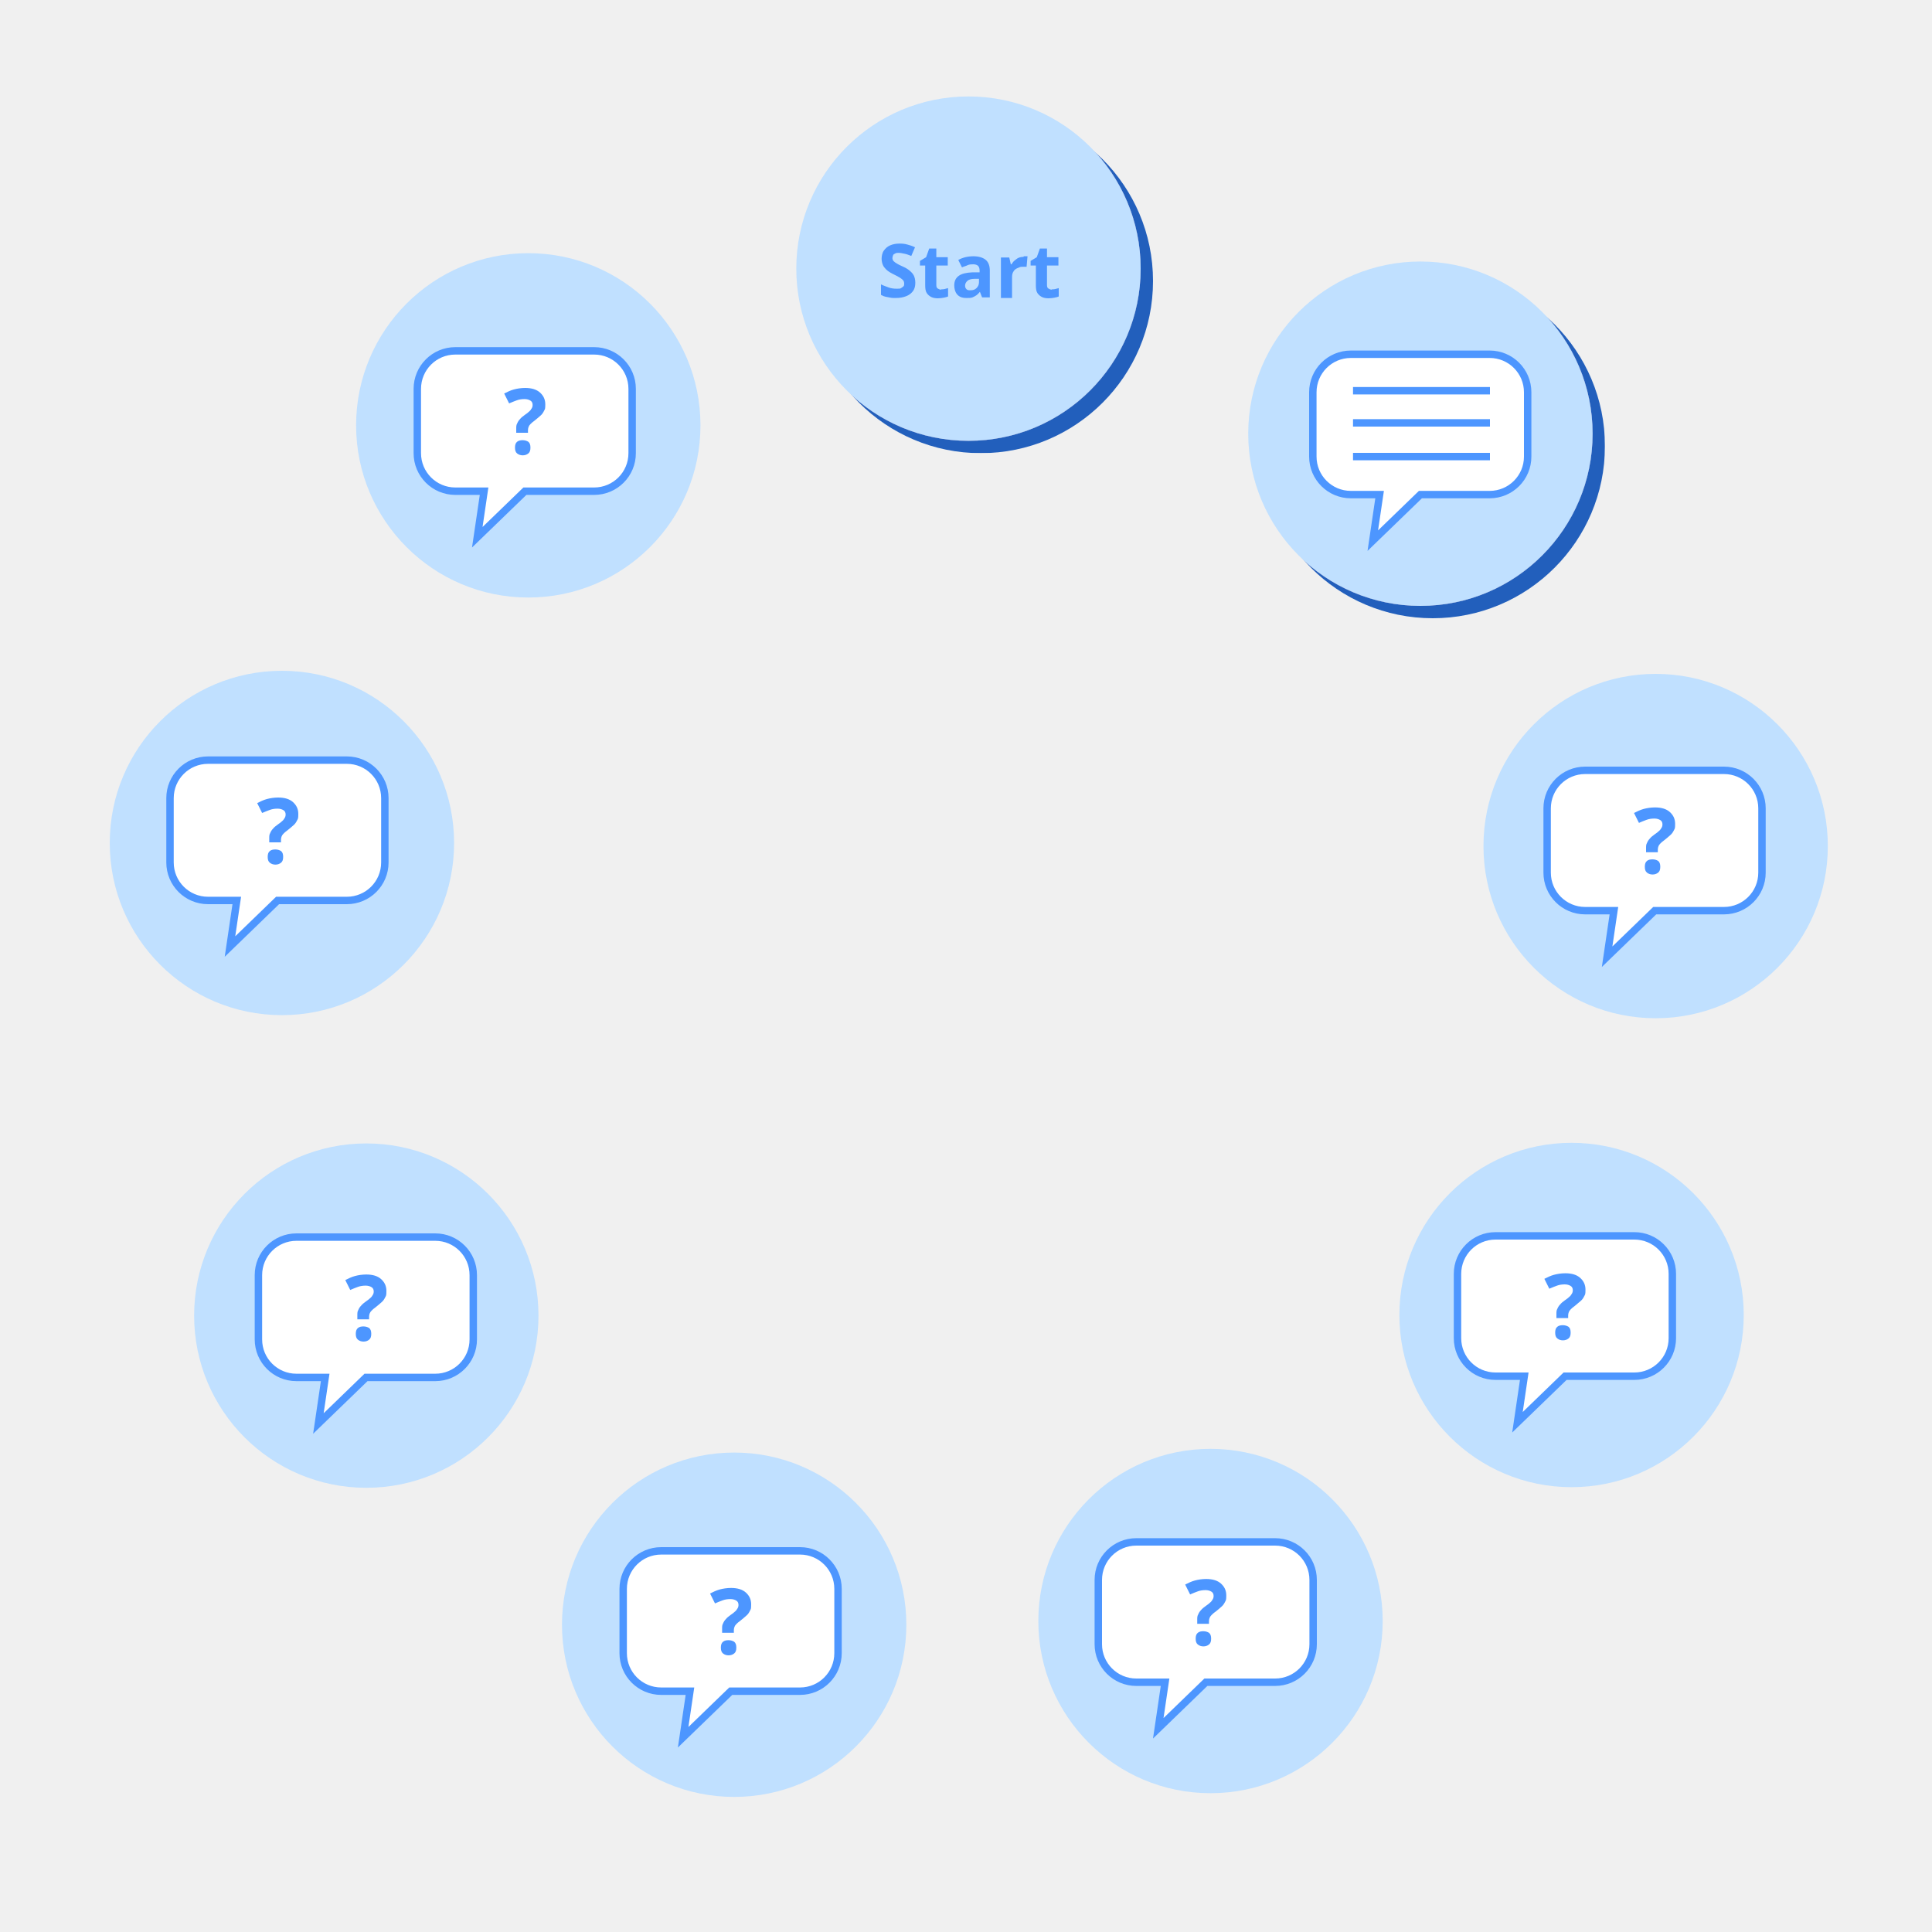
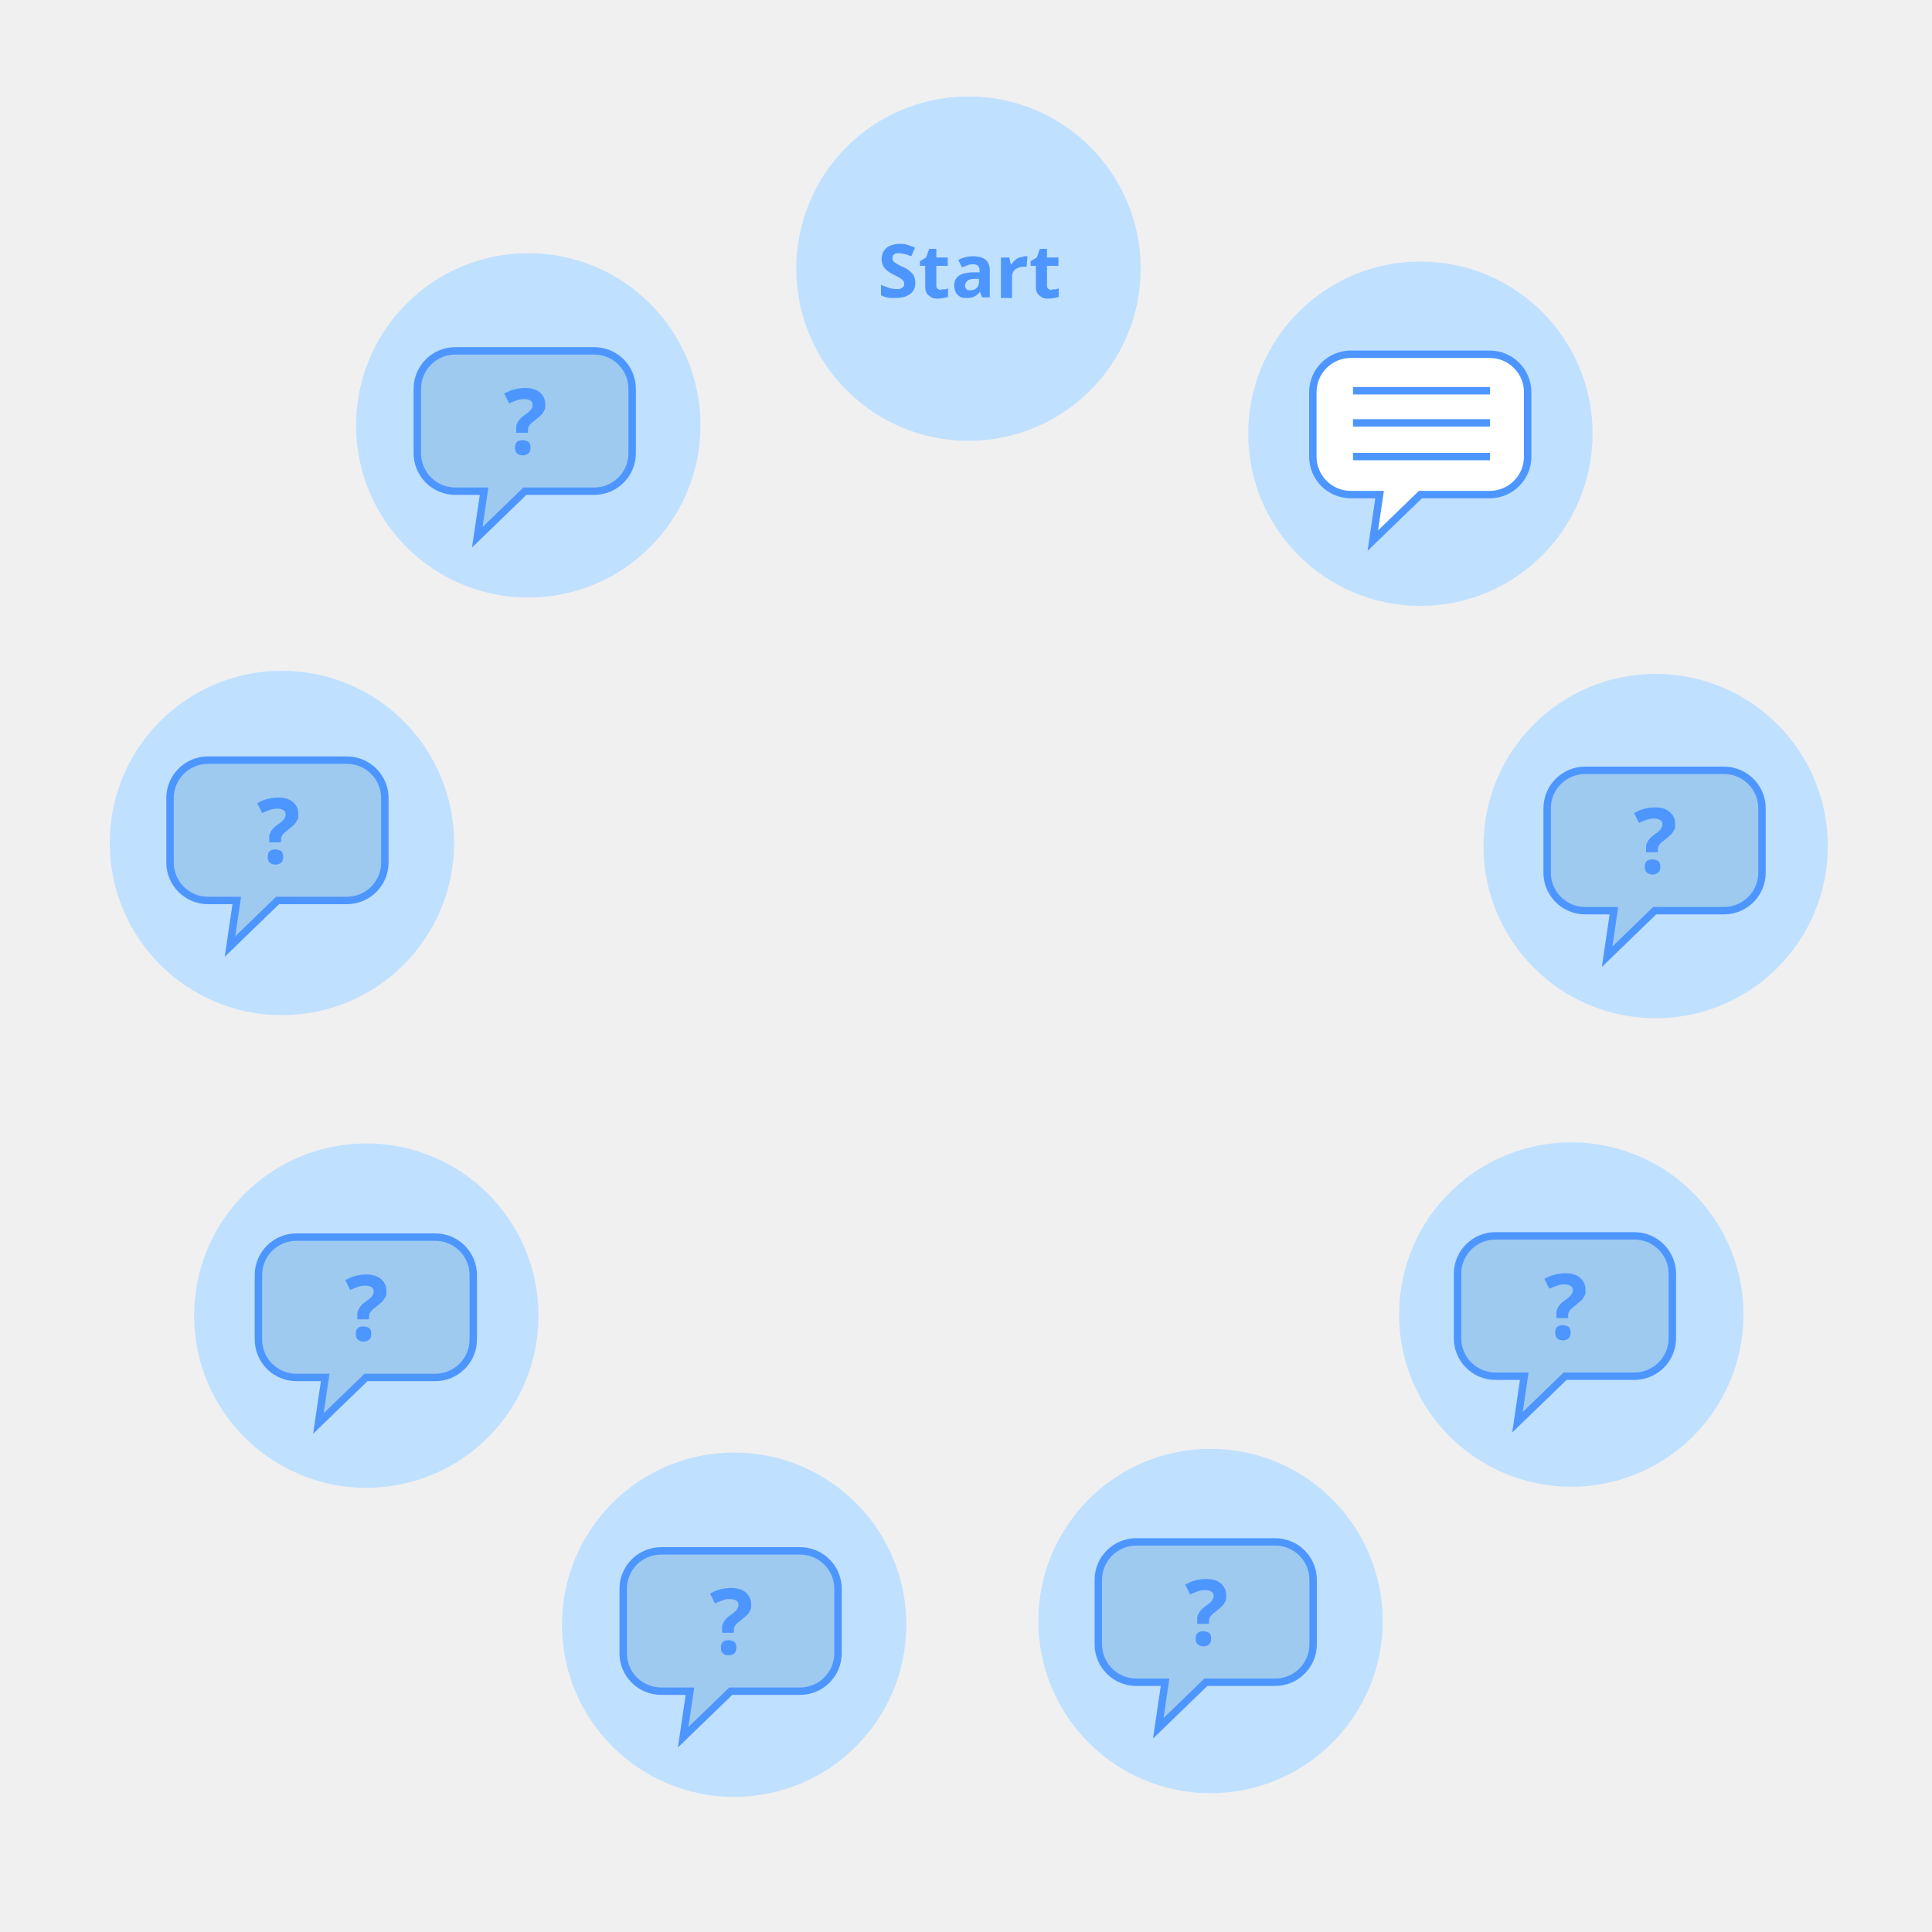
<svg xmlns="http://www.w3.org/2000/svg" id="Antw_1" version="1.1" viewBox="0 0 625 625">
-   <defs>
-     <filter id="drop-shadow-1" x="403.8" y="84.6" width="115.4" height="115.4" filterUnits="userSpaceOnUse">
-       <feOffset dx="4" dy="4" />
-       <feGaussianBlur result="blur" stdDeviation="0" />
-       <feFlood flood-color="#245ebc" flood-opacity="1" />
-       <feComposite in2="blur" operator="in" />
-       <feComposite in="SourceGraphic" />
-     </filter>
-     <filter id="drop-shadow-2" x="257.6" y="31.2" width="115.4" height="115.4" filterUnits="userSpaceOnUse">
-       <feOffset dx="4" dy="4" />
-       <feGaussianBlur result="blur1" stdDeviation="0" />
-       <feFlood flood-color="#245ebc" flood-opacity="1" />
-       <feComposite in2="blur1" operator="in" />
-       <feComposite in="SourceGraphic" />
-     </filter>
-   </defs>
-   <g filter="url(#drop-shadow-1)">
+   <g>
    <circle cx="459.5" cy="140.3" r="55.7" fill="#c0e0ff" />
-     <path d="M437.1,114.6h44.8c6.8,0,12.3,5.5,12.3,12.3v20.8c0,6.8-5.5,12.3-12.3,12.3h-22.4s-15.4,14.9-15.4,14.9l2.2-14.9h-9.3c-6.8,0-12.3-5.5-12.3-12.3v-20.8c0-6.8,5.5-12.3,12.3-12.3Z" fill="#fff" stroke="#4d96ff" stroke-miterlimit="10" stroke-width="2.4" />
+     <path d="M437.1,114.6h44.8c6.8,0,12.3,5.5,12.3,12.3v20.8c0,6.8-5.5,12.3-12.3,12.3h-22.4l-15.4,14.9,2.2-14.9h-9.3c-6.8,0-12.3-5.5-12.3-12.3v-20.8c0-6.8,5.5-12.3,12.3-12.3h0Z" fill="#fff" stroke="#4d96ff" stroke-miterlimit="10" stroke-width="2.4" />
    <line x1="437.7" y1="126.4" x2="482" y2="126.4" fill="none" stroke="#4d96ff" stroke-miterlimit="10" stroke-width="2.4" />
    <line x1="437.7" y1="136.8" x2="482" y2="136.8" fill="none" stroke="#4d96ff" stroke-miterlimit="10" stroke-width="2.4" />
    <line x1="437.7" y1="147.7" x2="482" y2="147.7" fill="none" stroke="#4d96ff" stroke-miterlimit="10" stroke-width="2.4" />
  </g>
  <g>
    <circle cx="535.6" cy="273.7" r="55.7" fill="#c0e0ff" />
-     <path d="M512.9,249.2h44.8c6.8,0,12.3,5.5,12.3,12.3v20.8c0,6.8-5.5,12.3-12.3,12.3h-22.4s-15.4,14.9-15.4,14.9l2.2-14.9h-9.3c-6.8,0-12.3-5.5-12.3-12.3v-20.8c0-6.8,5.5-12.3,12.3-12.3Z" fill="#fff" stroke="#4d96ff" stroke-miterlimit="10" stroke-width="2.4" />
-     <path d="M532.5,275.5v-1.1c0-.7,0-1.2.3-1.7.2-.5.5-1,.9-1.4.4-.5.9-.9,1.6-1.4.6-.4,1.1-.8,1.4-1.1.4-.3.6-.7.8-1,.2-.3.3-.7.3-1.1,0-.6-.2-1.1-.7-1.4-.5-.3-1.1-.5-1.9-.5s-1.7.1-2.5.4c-.8.3-1.6.6-2.5,1l-1.6-3.2c1-.5,2-1,3.1-1.3,1.1-.3,2.4-.5,3.7-.5,2.1,0,3.7.5,4.8,1.5,1.1,1,1.7,2.2,1.7,3.8s-.1,1.5-.4,2.1c-.3.6-.6,1.1-1.2,1.6-.5.5-1.2,1-1.9,1.6-.6.4-1,.8-1.3,1.1s-.5.6-.6.9c-.1.3-.2.6-.2,1v.9h-3.8ZM532.1,280.4c0-.9.2-1.5.7-1.9.5-.4,1.1-.5,1.8-.5s1.3.2,1.8.5c.5.4.7,1,.7,1.9s-.2,1.5-.7,1.9c-.5.4-1.1.6-1.8.6s-1.3-.2-1.8-.6-.7-1-.7-1.9Z" fill="#4d96ff" />
+     <path d="M512.9,249.2h44.8c6.8,0,12.3,5.5,12.3,12.3v20.8c0,6.8-5.5,12.3-12.3,12.3h-22.4l-15.4,14.9,2.2-14.9h-9.3c-6.8,0-12.3-5.5-12.3-12.3v-20.8c0-6.8,5.5-12.3,12.3-12.3h.1Z" fill="#9ecaef" stroke="#4d96ff" stroke-miterlimit="10" stroke-width="2.4" />
+     <path d="M532.5,275.5v-1.1c0-.7,0-1.2.3-1.7.2-.5.5-1,.9-1.4.4-.5.9-.9,1.6-1.4.6-.4,1.1-.8,1.4-1.1.4-.3.6-.7.8-1s.3-.7.3-1.1c0-.6-.2-1.1-.7-1.4s-1.1-.5-1.9-.5-1.7.1-2.5.4-1.6.6-2.5,1l-1.6-3.2c1-.5,2-1,3.1-1.3s2.4-.5,3.7-.5c2.1,0,3.7.5,4.8,1.5s1.7,2.2,1.7,3.8,0,1.5-.4,2.1c-.3.6-.6,1.1-1.2,1.6-.5.5-1.2,1-1.9,1.6-.6.4-1,.8-1.3,1.1s-.5.6-.6.9-.2.6-.2,1v.9h-3.8v-.2ZM532.1,280.4c0-.9.2-1.5.7-1.9s1.1-.5,1.8-.5,1.3.2,1.8.5c.5.4.7,1,.7,1.9s-.2,1.5-.7,1.9-1.1.6-1.8.6-1.3-.2-1.8-.6-.7-1-.7-1.9Z" fill="#4d96ff" />
  </g>
  <g>
-     <circle cx="508.4" cy="425.4" r="55.7" fill="#c0e0ff" />
-     <path d="M483.9,399.8h44.8c6.8,0,12.3,5.5,12.3,12.3v20.8c0,6.8-5.5,12.3-12.3,12.3h-22.4s-15.4,14.9-15.4,14.9l2.2-14.9h-9.3c-6.8,0-12.3-5.5-12.3-12.3v-20.8c0-6.8,5.5-12.3,12.3-12.3Z" fill="#fff" stroke="#4d96ff" stroke-miterlimit="10" stroke-width="2.4" />
-     <path d="M503.5,426.2v-1.1c0-.7,0-1.2.3-1.7.2-.5.5-1,.9-1.4.4-.5.9-.9,1.6-1.4.6-.4,1.1-.8,1.4-1.1.4-.3.6-.7.8-1,.2-.3.3-.7.3-1.1,0-.6-.2-1.1-.7-1.4-.5-.3-1.1-.5-1.9-.5s-1.7.1-2.5.4c-.8.3-1.6.6-2.5,1l-1.6-3.2c1-.5,2-1,3.1-1.3,1.1-.3,2.4-.5,3.7-.5,2.1,0,3.7.5,4.8,1.5,1.1,1,1.7,2.2,1.7,3.8s-.1,1.5-.4,2.1c-.3.6-.6,1.1-1.2,1.6s-1.2,1-1.9,1.6c-.6.4-1,.8-1.3,1.1s-.5.6-.6.9c-.1.3-.2.6-.2,1v.9h-3.8ZM503.1,431.1c0-.9.2-1.5.7-1.9.5-.4,1.1-.5,1.8-.5s1.3.2,1.8.5c.5.4.7,1,.7,1.9s-.2,1.5-.7,1.9-1.1.6-1.8.6-1.3-.2-1.8-.6c-.5-.4-.7-1-.7-1.9Z" fill="#4d96ff" />
+     <circle cx="508.4" cy="425.4" r="55.7" transform="translate(7.1 859.1) rotate(-80.8)" fill="#c0e0ff" />
+     <path d="M483.9,399.8h44.8c6.8,0,12.3,5.5,12.3,12.3v20.8c0,6.8-5.5,12.3-12.3,12.3h-22.4l-15.4,14.9,2.2-14.9h-9.3c-6.8,0-12.3-5.5-12.3-12.3v-20.8c0-6.8,5.5-12.3,12.3-12.3h0Z" fill="#9ecaef" stroke="#4d96ff" stroke-miterlimit="10" stroke-width="2.4" />
+     <path d="M503.5,426.2v-1.1c0-.7,0-1.2.3-1.7.2-.5.5-1,.9-1.4.4-.5.9-.9,1.6-1.4.6-.4,1.1-.8,1.4-1.1.4-.3.6-.7.8-1,.2-.3.3-.7.3-1.1,0-.6-.2-1.1-.7-1.4s-1.1-.5-1.9-.5-1.7.1-2.5.4-1.6.6-2.5,1l-1.6-3.2c1-.5,2-1,3.1-1.3s2.4-.5,3.7-.5c2.1,0,3.7.5,4.8,1.5s1.7,2.2,1.7,3.8,0,1.5-.4,2.1c-.3.6-.6,1.1-1.2,1.6s-1.2,1-1.9,1.6c-.6.4-1,.8-1.3,1.1s-.5.6-.6.9-.2.6-.2,1v.9h-3.8v-.2ZM503.1,431.1c0-.9.2-1.5.7-1.9s1.1-.5,1.8-.5,1.3.2,1.8.5c.5.4.7,1,.7,1.9s-.2,1.5-.7,1.9-1.1.6-1.8.6-1.3-.2-1.8-.6-.7-1-.7-1.9Z" fill="#4d96ff" />
  </g>
  <g>
    <circle cx="391.6" cy="524.4" r="55.7" fill="#c0e0ff" />
-     <path d="M367.7,498.8h44.8c6.8,0,12.3,5.5,12.3,12.3v20.8c0,6.8-5.5,12.3-12.3,12.3h-22.4s-15.4,14.9-15.4,14.9l2.2-14.9h-9.3c-6.8,0-12.3-5.5-12.3-12.3v-20.8c0-6.8,5.5-12.3,12.3-12.3Z" fill="#fff" stroke="#4d96ff" stroke-miterlimit="10" stroke-width="2.4" />
-     <path d="M387.3,525.1v-1.1c0-.7,0-1.2.3-1.7.2-.5.5-1,.9-1.4.4-.5.9-.9,1.6-1.4.6-.4,1.1-.8,1.4-1.1.4-.3.6-.7.8-1,.2-.3.3-.7.3-1.1,0-.6-.2-1.1-.7-1.4-.5-.3-1.1-.5-1.9-.5s-1.7.1-2.5.4c-.8.3-1.6.6-2.5,1l-1.6-3.2c1-.5,2-1,3.1-1.3,1.1-.3,2.4-.5,3.7-.5,2.1,0,3.7.5,4.8,1.5,1.1,1,1.7,2.2,1.7,3.8s-.1,1.5-.4,2.1c-.3.6-.6,1.1-1.2,1.6-.5.5-1.2,1-1.9,1.6-.6.4-1,.8-1.3,1.1s-.5.6-.6.9c-.1.3-.2.6-.2,1v.9h-3.8ZM386.8,530.1c0-.9.2-1.5.7-1.9.5-.4,1.1-.5,1.8-.5s1.3.2,1.8.5c.5.4.7,1,.7,1.9s-.2,1.5-.7,1.9c-.5.4-1.1.6-1.8.6s-1.3-.2-1.8-.6-.7-1-.7-1.9Z" fill="#4d96ff" />
+     <path d="M367.7,498.8h44.8c6.8,0,12.3,5.5,12.3,12.3v20.8c0,6.8-5.5,12.3-12.3,12.3h-22.4l-15.4,14.9,2.2-14.9h-9.3c-6.8,0-12.3-5.5-12.3-12.3v-20.8c0-6.8,5.5-12.3,12.3-12.3h0Z" fill="#9ecaef" stroke="#4d96ff" stroke-miterlimit="10" stroke-width="2.4" />
+     <path d="M387.3,525.1v-1.1c0-.7,0-1.2.3-1.7.2-.5.5-1,.9-1.4.4-.5.9-.9,1.6-1.4.6-.4,1.1-.8,1.4-1.1.4-.3.6-.7.8-1,.2-.3.3-.7.3-1.1,0-.6-.2-1.1-.7-1.4-.5-.3-1.1-.5-1.9-.5s-1.7,0-2.5.4c-.8.3-1.6.6-2.5,1l-1.6-3.2c1-.5,2-1,3.1-1.3s2.4-.5,3.7-.5c2.1,0,3.7.5,4.8,1.5,1.1,1,1.7,2.2,1.7,3.8s-.1,1.5-.4,2.1-.6,1.1-1.2,1.6c-.5.5-1.2,1-1.9,1.6-.6.4-1,.8-1.3,1.1s-.5.6-.6.9c-.1.3-.2.6-.2,1v.9h-3.8v-.2ZM386.8,530.1c0-.9.2-1.5.7-1.9s1.1-.5,1.8-.5,1.3.2,1.8.5c.5.4.7,1,.7,1.9s-.2,1.5-.7,1.9-1.1.6-1.8.6-1.3-.2-1.8-.6-.7-1-.7-1.9Z" fill="#4d96ff" />
  </g>
  <g>
    <circle cx="237.5" cy="525.6" r="55.7" fill="#c0e0ff" />
-     <path d="M214,501.7h44.8c6.8,0,12.3,5.5,12.3,12.3v20.8c0,6.8-5.5,12.3-12.3,12.3h-22.4s-15.4,14.9-15.4,14.9l2.2-14.9h-9.3c-6.8,0-12.3-5.5-12.3-12.3v-20.8c0-6.8,5.5-12.3,12.3-12.3Z" fill="#fff" stroke="#4d96ff" stroke-miterlimit="10" stroke-width="2.4" />
-     <path d="M233.6,528v-1.1c0-.7,0-1.2.3-1.7.2-.5.5-1,.9-1.4.4-.5.9-.9,1.6-1.4.6-.4,1.1-.8,1.4-1.1.4-.3.6-.7.8-1,.2-.3.3-.7.3-1.1,0-.6-.2-1.1-.7-1.4-.5-.3-1.1-.5-1.9-.5s-1.7.1-2.5.4c-.8.3-1.6.6-2.5,1l-1.6-3.2c1-.5,2-1,3.1-1.3,1.1-.3,2.4-.5,3.7-.5,2.1,0,3.7.5,4.8,1.5,1.1,1,1.7,2.2,1.7,3.8s-.1,1.5-.4,2.1c-.3.6-.6,1.1-1.2,1.6-.5.5-1.2,1-1.9,1.6-.6.4-1,.8-1.3,1.1s-.5.6-.6.9c-.1.3-.2.6-.2,1v.9h-3.8ZM233.2,533c0-.9.2-1.5.7-1.9.5-.4,1.1-.5,1.8-.5s1.3.2,1.8.5c.5.4.7,1,.7,1.9s-.2,1.5-.7,1.9c-.5.4-1.1.6-1.8.6s-1.3-.2-1.8-.6-.7-1-.7-1.9Z" fill="#4d96ff" />
+     <path d="M214,501.7h44.8c6.8,0,12.3,5.5,12.3,12.3v20.8c0,6.8-5.5,12.3-12.3,12.3h-22.4l-15.4,14.9,2.2-14.9h-9.3c-6.8,0-12.3-5.5-12.3-12.3v-20.8c0-6.8,5.5-12.3,12.3-12.3h.1Z" fill="#9ecaef" stroke="#4d96ff" stroke-miterlimit="10" stroke-width="2.4" />
+     <path d="M233.6,528v-1.1c0-.7,0-1.2.3-1.7.2-.5.5-1,.9-1.4.4-.5.9-.9,1.6-1.4.6-.4,1.1-.8,1.4-1.1.4-.3.6-.7.8-1s.3-.7.3-1.1c0-.6-.2-1.1-.7-1.4-.5-.3-1.1-.5-1.9-.5s-1.7,0-2.5.4c-.8.3-1.6.6-2.5,1l-1.6-3.2c1-.5,2-1,3.1-1.3s2.4-.5,3.7-.5c2.1,0,3.7.5,4.8,1.5s1.7,2.2,1.7,3.8-.1,1.5-.4,2.1c-.3.6-.6,1.1-1.2,1.6-.5.5-1.2,1-1.9,1.6-.6.4-1,.8-1.3,1.1s-.5.6-.6.9c-.1.3-.2.6-.2,1v.9h-3.8v-.2ZM233.2,533c0-.9.2-1.5.7-1.9s1.1-.5,1.8-.5,1.3.2,1.8.5c.5.4.7,1,.7,1.9s-.2,1.5-.7,1.9-1.1.6-1.8.6-1.3-.2-1.8-.6-.7-1-.7-1.9Z" fill="#4d96ff" />
  </g>
  <g>
    <circle cx="118.5" cy="425.6" r="55.7" fill="#c0e0ff" />
-     <path d="M96,400.2h44.8c6.8,0,12.3,5.5,12.3,12.3v20.8c0,6.8-5.5,12.3-12.3,12.3h-22.4s-15.4,14.9-15.4,14.9l2.2-14.9h-9.3c-6.8,0-12.3-5.5-12.3-12.3v-20.8c0-6.8,5.5-12.3,12.3-12.3Z" fill="#fff" stroke="#4d96ff" stroke-miterlimit="10" stroke-width="2.4" />
-     <path d="M115.6,426.6v-1.1c0-.7,0-1.2.3-1.7.2-.5.5-1,.9-1.4.4-.5.9-.9,1.6-1.4.6-.4,1.1-.8,1.4-1.1.4-.3.6-.7.8-1,.2-.3.3-.7.3-1.1,0-.6-.2-1.1-.7-1.4-.5-.3-1.1-.5-1.9-.5s-1.7.1-2.5.4c-.8.3-1.6.6-2.5,1l-1.6-3.2c1-.5,2-1,3.1-1.3,1.1-.3,2.4-.5,3.7-.5,2.1,0,3.7.5,4.8,1.5,1.1,1,1.7,2.2,1.7,3.8s-.1,1.5-.4,2.1c-.3.6-.6,1.1-1.2,1.6-.5.5-1.2,1-1.9,1.6-.6.4-1,.8-1.3,1.1s-.5.6-.6.9c-.1.3-.2.6-.2,1v.9h-3.8ZM115.1,431.5c0-.9.2-1.5.7-1.9.5-.4,1.1-.5,1.8-.5s1.3.2,1.8.5c.5.4.7,1,.7,1.9s-.2,1.5-.7,1.9c-.5.4-1.1.6-1.8.6s-1.3-.2-1.8-.6-.7-1-.7-1.9Z" fill="#4d96ff" />
+     <path d="M96,400.2h44.8c6.8,0,12.3,5.5,12.3,12.3v20.8c0,6.8-5.5,12.3-12.3,12.3h-22.4l-15.4,14.9,2.2-14.9h-9.3c-6.8,0-12.3-5.5-12.3-12.3v-20.8c0-6.8,5.5-12.3,12.3-12.3h.1Z" fill="#9ecaef" stroke="#4d96ff" stroke-miterlimit="10" stroke-width="2.4" />
+     <path d="M115.6,426.6v-1.1c0-.7,0-1.2.3-1.7.2-.5.5-1,.9-1.4.4-.5.9-.9,1.6-1.4.6-.4,1.1-.8,1.4-1.1.4-.3.6-.7.8-1,.2-.3.3-.7.3-1.1,0-.6-.2-1.1-.7-1.4s-1.1-.5-1.9-.5-1.7.1-2.5.4-1.6.6-2.5,1l-1.6-3.2c1-.5,2-1,3.1-1.3s2.4-.5,3.7-.5c2.1,0,3.7.5,4.8,1.5,1.1,1,1.7,2.2,1.7,3.8s0,1.5-.4,2.1-.6,1.1-1.2,1.6c-.5.5-1.2,1-1.9,1.6-.6.4-1,.8-1.3,1.1s-.5.6-.6.9-.2.6-.2,1v.9h-3.8v-.2ZM115.1,431.5c0-.9.2-1.5.7-1.9s1.1-.5,1.8-.5,1.3.2,1.8.5c.5.4.7,1,.7,1.9s-.2,1.5-.7,1.9-1.1.6-1.8.6-1.3-.2-1.8-.6-.7-1-.7-1.9Z" fill="#4d96ff" />
  </g>
  <g>
    <circle cx="91.2" cy="272.7" r="55.7" fill="#c0e0ff" />
-     <path d="M67.4,245.9h44.8c6.8,0,12.3,5.5,12.3,12.3v20.8c0,6.8-5.5,12.3-12.3,12.3h-22.4s-15.4,14.9-15.4,14.9l2.2-14.9h-9.3c-6.8,0-12.3-5.5-12.3-12.3v-20.8c0-6.8,5.5-12.3,12.3-12.3Z" fill="#fff" stroke="#4d96ff" stroke-miterlimit="10" stroke-width="2.4" />
-     <path d="M87.1,272.3v-1.1c0-.7,0-1.2.3-1.7.2-.5.5-1,.9-1.4.4-.5.9-.9,1.6-1.4.6-.4,1.1-.8,1.4-1.1.4-.3.6-.7.8-1,.2-.3.3-.7.3-1.1,0-.6-.2-1.1-.7-1.4-.5-.3-1.1-.5-1.9-.5s-1.7.1-2.5.4c-.8.3-1.6.6-2.5,1l-1.6-3.2c1-.5,2-1,3.1-1.3,1.1-.3,2.4-.5,3.7-.5,2.1,0,3.7.5,4.8,1.5,1.1,1,1.7,2.2,1.7,3.8s-.1,1.5-.4,2.1c-.3.6-.6,1.1-1.2,1.6-.5.5-1.2,1-1.9,1.6-.6.4-1,.8-1.3,1.1s-.5.6-.6.9c-.1.3-.2.6-.2,1v.9h-3.8ZM86.6,277.2c0-.9.2-1.5.7-1.9.5-.4,1.1-.5,1.8-.5s1.3.2,1.8.5c.5.4.7,1,.7,1.9s-.2,1.5-.7,1.9c-.5.4-1.1.6-1.8.6s-1.3-.2-1.8-.6-.7-1-.7-1.9Z" fill="#4d96ff" />
+     <path d="M67.4,245.9h44.8c6.8,0,12.3,5.5,12.3,12.3v20.8c0,6.8-5.5,12.3-12.3,12.3h-22.4l-15.4,14.9,2.2-14.9h-9.3c-6.8,0-12.3-5.5-12.3-12.3v-20.8c0-6.8,5.5-12.3,12.3-12.3h.1Z" fill="#9ecaef" stroke="#4d96ff" stroke-miterlimit="10" stroke-width="2.4" />
+     <path d="M87.1,272.3v-1.1c0-.7,0-1.2.3-1.7.2-.5.5-1,.9-1.4.4-.5.9-.9,1.6-1.4.6-.4,1.1-.8,1.4-1.1.4-.3.6-.7.8-1,.2-.3.3-.7.3-1.1,0-.6-.2-1.1-.7-1.4s-1.1-.5-1.9-.5-1.7.1-2.5.4-1.6.6-2.5,1l-1.6-3.2c1-.5,2-1,3.1-1.3s2.4-.5,3.7-.5c2.1,0,3.7.5,4.8,1.5,1.1,1,1.7,2.2,1.7,3.8s0,1.5-.4,2.1-.6,1.1-1.2,1.6c-.5.5-1.2,1-1.9,1.6-.6.4-1,.8-1.3,1.1s-.5.6-.6.9-.2.6-.2,1v.9h-3.8v-.2ZM86.6,277.2c0-.9.2-1.5.7-1.9s1.1-.5,1.8-.5,1.3.2,1.8.5c.5.4.7,1,.7,1.9s-.2,1.5-.7,1.9-1.1.6-1.8.6-1.3-.2-1.8-.6-.7-1-.7-1.9Z" fill="#4d96ff" />
  </g>
  <g>
    <circle cx="170.9" cy="137.6" r="55.7" fill="#c0e0ff" />
-     <path d="M147.4,113.5h44.8c6.8,0,12.3,5.5,12.3,12.3v20.8c0,6.8-5.5,12.3-12.3,12.3h-22.4s-15.4,14.9-15.4,14.9l2.2-14.9h-9.3c-6.8,0-12.3-5.5-12.3-12.3v-20.8c0-6.8,5.5-12.3,12.3-12.3Z" fill="#fff" stroke="#4d96ff" stroke-miterlimit="10" stroke-width="2.4" />
-     <path d="M167,139.8v-1.1c0-.7,0-1.2.3-1.7.2-.5.5-1,.9-1.4.4-.5.9-.9,1.6-1.4.6-.4,1.1-.8,1.4-1.1.4-.3.6-.7.8-1,.2-.3.3-.7.3-1.1,0-.6-.2-1.1-.7-1.4-.5-.3-1.1-.5-1.9-.5s-1.7.1-2.5.4c-.8.3-1.6.6-2.5,1l-1.6-3.2c1-.5,2-1,3.1-1.3,1.1-.3,2.4-.5,3.7-.5,2.1,0,3.7.5,4.8,1.5,1.1,1,1.7,2.2,1.7,3.8s-.1,1.5-.4,2.1c-.3.6-.6,1.1-1.2,1.6-.5.5-1.2,1-1.9,1.6-.6.4-1,.8-1.3,1.1s-.5.6-.6.9c-.1.3-.2.6-.2,1v.9h-3.8ZM166.6,144.8c0-.9.2-1.5.7-1.9.5-.4,1.1-.5,1.8-.5s1.3.2,1.8.5c.5.4.7,1,.7,1.9s-.2,1.5-.7,1.9c-.5.4-1.1.6-1.8.6s-1.3-.2-1.8-.6-.7-1-.7-1.9Z" fill="#4d96ff" />
+     <path d="M147.4,113.5h44.8c6.8,0,12.3,5.5,12.3,12.3v20.8c0,6.8-5.5,12.3-12.3,12.3h-22.4l-15.4,14.9,2.2-14.9h-9.3c-6.8,0-12.3-5.5-12.3-12.3v-20.8c0-6.8,5.5-12.3,12.3-12.3h0Z" fill="#9ecaef" stroke="#4d96ff" stroke-miterlimit="10" stroke-width="2.4" />
+     <path d="M167,139.8v-1.1c0-.7,0-1.2.3-1.7.2-.5.5-1,.9-1.4.4-.5.9-.9,1.6-1.4.6-.4,1.1-.8,1.4-1.1.4-.3.6-.7.8-1s.3-.7.3-1.1c0-.6-.2-1.1-.7-1.4-.5-.3-1.1-.5-1.9-.5s-1.7.1-2.5.4c-.8.3-1.6.6-2.5,1l-1.6-3.2c1-.5,2-1,3.1-1.3s2.4-.5,3.7-.5c2.1,0,3.7.5,4.8,1.5s1.7,2.2,1.7,3.8-.1,1.5-.4,2.1c-.3.6-.6,1.1-1.2,1.6-.5.5-1.2,1-1.9,1.6-.6.4-1,.8-1.3,1.1s-.5.6-.6.9c-.1.3-.2.6-.2,1v.9h-3.8v-.2ZM166.6,144.8c0-.9.2-1.5.7-1.9s1.1-.5,1.8-.5,1.3.2,1.8.5c.5.4.7,1,.7,1.9s-.2,1.5-.7,1.9-1.1.6-1.8.6-1.3-.2-1.8-.6-.7-1-.7-1.9Z" fill="#4d96ff" />
  </g>
-   <g filter="url(#drop-shadow-2)">
+   <g>
    <circle cx="313.3" cy="86.9" r="55.7" fill="#c0e0ff" />
    <g>
-       <path d="M296.1,91.5c0,1-.2,1.9-.7,2.6s-1.2,1.3-2.2,1.7-2.1.6-3.4.6-1.2,0-1.7-.1-1.1-.2-1.6-.3-1-.3-1.5-.6v-3.4c.8.4,1.7.7,2.5,1s1.7.4,2.6.4,1.1,0,1.4-.2.6-.4.8-.6.2-.6.2-.9-.1-.8-.4-1.1-.7-.6-1.2-.9-1.1-.6-1.7-.9c-.4-.2-.8-.4-1.3-.7s-.9-.6-1.3-1-.8-.9-1-1.4-.4-1.2-.4-2,.2-1.9.7-2.6,1.1-1.3,2-1.7,1.9-.6,3.1-.6,1.7.1,2.5.3,1.7.5,2.5.9l-1.2,2.8c-.8-.3-1.5-.6-2.1-.7s-1.3-.3-1.9-.3-.8,0-1.2.2-.6.3-.7.6-.2.6-.2.9.1.7.4,1,.6.5,1.1.8,1.1.6,1.8.9c.9.4,1.6.8,2.2,1.3s1.1,1,1.4,1.6.5,1.4.5,2.3Z" fill="#4d96ff" />
-       <path d="M304.5,93.6c.4,0,.8,0,1.1-.1s.7-.2,1.1-.3v2.7c-.4.2-.9.3-1.4.4s-1.2.2-1.9.2-1.5-.1-2.1-.4-1.1-.7-1.5-1.3-.5-1.5-.5-2.6v-6.3h-1.7v-1.5l2-1.2,1-2.8h2.3v2.8h3.7v2.7h-3.7v6.3c0,.5.1.9.4,1.1s.7.4,1.1.4Z" fill="#4d96ff" />
-       <path d="M314.8,82.9c1.8,0,3.1.4,4,1.1s1.4,1.9,1.4,3.5v8.7h-2.5l-.7-1.8h0c-.4.5-.8.9-1.1,1.1s-.8.5-1.3.7-1.1.2-1.9.2-1.5-.1-2.1-.4-1.1-.8-1.4-1.4-.5-1.4-.5-2.3c0-1.4.5-2.4,1.5-3.1s2.4-1,4.4-1.1h2.3v-.6c0-.7-.2-1.2-.5-1.5s-.9-.5-1.5-.5-1.3,0-1.9.3-1.2.4-1.8.7l-1.2-2.4c.7-.4,1.5-.7,2.3-.9s1.8-.3,2.7-.3ZM316.7,90.2h-1.4c-1.2,0-2,.3-2.4.7s-.7.9-.7,1.5.2.9.5,1.2.7.3,1.3.3c.8,0,1.4-.2,1.9-.7s.8-1.1.8-1.9v-1.1Z" fill="#4d96ff" />
-       <path d="M331.2,82.9c.2,0,.4,0,.6,0s.4,0,.6,0l-.3,3.4c-.1,0-.3,0-.5,0s-.4,0-.6,0c-.5,0-.9,0-1.3.2s-.8.3-1.2.6-.6.6-.8,1-.3.9-.3,1.6v6.7h-3.6v-13.1h2.7l.5,2.2h.2c.3-.4.6-.9,1-1.2s.8-.7,1.3-.9,1-.3,1.6-.3Z" fill="#4d96ff" />
-       <path d="M340.3,93.6c.4,0,.8,0,1.1-.1s.7-.2,1.1-.3v2.7c-.4.2-.9.3-1.4.4s-1.2.2-1.9.2-1.5-.1-2.1-.4-1.1-.7-1.5-1.3-.5-1.5-.5-2.6v-6.3h-1.7v-1.5l2-1.2,1-2.8h2.3v2.8h3.7v2.7h-3.7v6.3c0,.5.1.9.4,1.1s.7.4,1.1.4Z" fill="#4d96ff" />
+       <path d="M296.1,91.5c0,1-.2,1.9-.7,2.6s-1.2,1.3-2.2,1.7-2.1.6-3.4.6-1.2,0-1.7,0-1.1-.2-1.6-.3-1-.3-1.5-.6v-3.4c.8.4,1.7.7,2.5,1s1.7.4,2.6.4,1.1,0,1.4-.2.6-.4.8-.6.2-.6.2-.9-.1-.8-.4-1.1-.7-.6-1.2-.9-1.1-.6-1.7-.9-.8-.4-1.3-.7-.9-.6-1.3-1-.8-.9-1-1.4-.4-1.2-.4-2,.2-1.9.7-2.6,1.1-1.3,2-1.7,1.9-.6,3.1-.6,1.7,0,2.5.3,1.7.5,2.5.9l-1.2,2.8c-.8-.3-1.5-.6-2.1-.7s-1.3-.3-1.9-.3-.8,0-1.2.2-.6.3-.7.6-.2.6-.2.9.1.7.4,1,.6.5,1.1.8,1.1.6,1.8.9c.9.4,1.6.8,2.2,1.3s1.1,1,1.4,1.6.5,1.4.5,2.3h0Z" fill="#4d96ff" />
+       <path d="M304.5,93.6c.4,0,.8,0,1.1,0s.7-.2,1.1-.3v2.7c-.4.2-.9.3-1.4.4s-1.2.2-1.9.2-1.5,0-2.1-.4-1.1-.7-1.5-1.3-.5-1.5-.5-2.6v-6.3h-1.7v-1.5l2-1.2,1-2.8h2.3v2.8h3.7v2.7h-3.7v6.3c0,.5.1.9.4,1.1s.7.4,1.1.4h.1Z" fill="#4d96ff" />
+       <path d="M314.8,82.9c1.8,0,3.1.4,4,1.1s1.4,1.9,1.4,3.5v8.7h-2.5l-.7-1.8h0c-.4.5-.8.9-1.1,1.1s-.8.5-1.3.7-1.1.2-1.9.2-1.5,0-2.1-.4-1.1-.8-1.4-1.4-.5-1.4-.5-2.3c0-1.4.5-2.4,1.5-3.1s2.4-1,4.4-1.1h2.3v-.6c0-.7-.2-1.2-.5-1.5s-.9-.5-1.5-.5-1.3,0-1.9.3-1.2.4-1.8.7l-1.2-2.4c.7-.4,1.5-.7,2.3-.9s1.8-.3,2.7-.3h-.2ZM316.7,90.2h-1.4c-1.2,0-2,.3-2.4.7s-.7.9-.7,1.5.2.9.5,1.2.7.3,1.3.3,1.4-.2,1.9-.7.8-1.1.8-1.9v-1.1h0Z" fill="#4d96ff" />
+       <path d="M331.2,82.9h1.2l-.3,3.4h-1.1c-.5,0-.9,0-1.3.2s-.8.3-1.2.6-.6.6-.8,1-.3.9-.3,1.6v6.7h-3.6v-13.1h2.7l.5,2.2h.2c.3-.4.6-.9,1-1.2s.8-.7,1.3-.9,1-.3,1.6-.3v-.2Z" fill="#4d96ff" />
+       <path d="M340.3,93.6c.4,0,.8,0,1.1,0s.7-.2,1.1-.3v2.7c-.4.2-.9.3-1.4.4s-1.2.2-1.9.2-1.5,0-2.1-.4-1.1-.7-1.5-1.3-.5-1.5-.5-2.6v-6.3h-1.7v-1.5l2-1.2,1-2.8h2.3v2.8h3.7v2.7h-3.7v6.3c0,.5.1.9.4,1.1s.7.4,1.1.4h.1Z" fill="#4d96ff" />
    </g>
  </g>
</svg>
